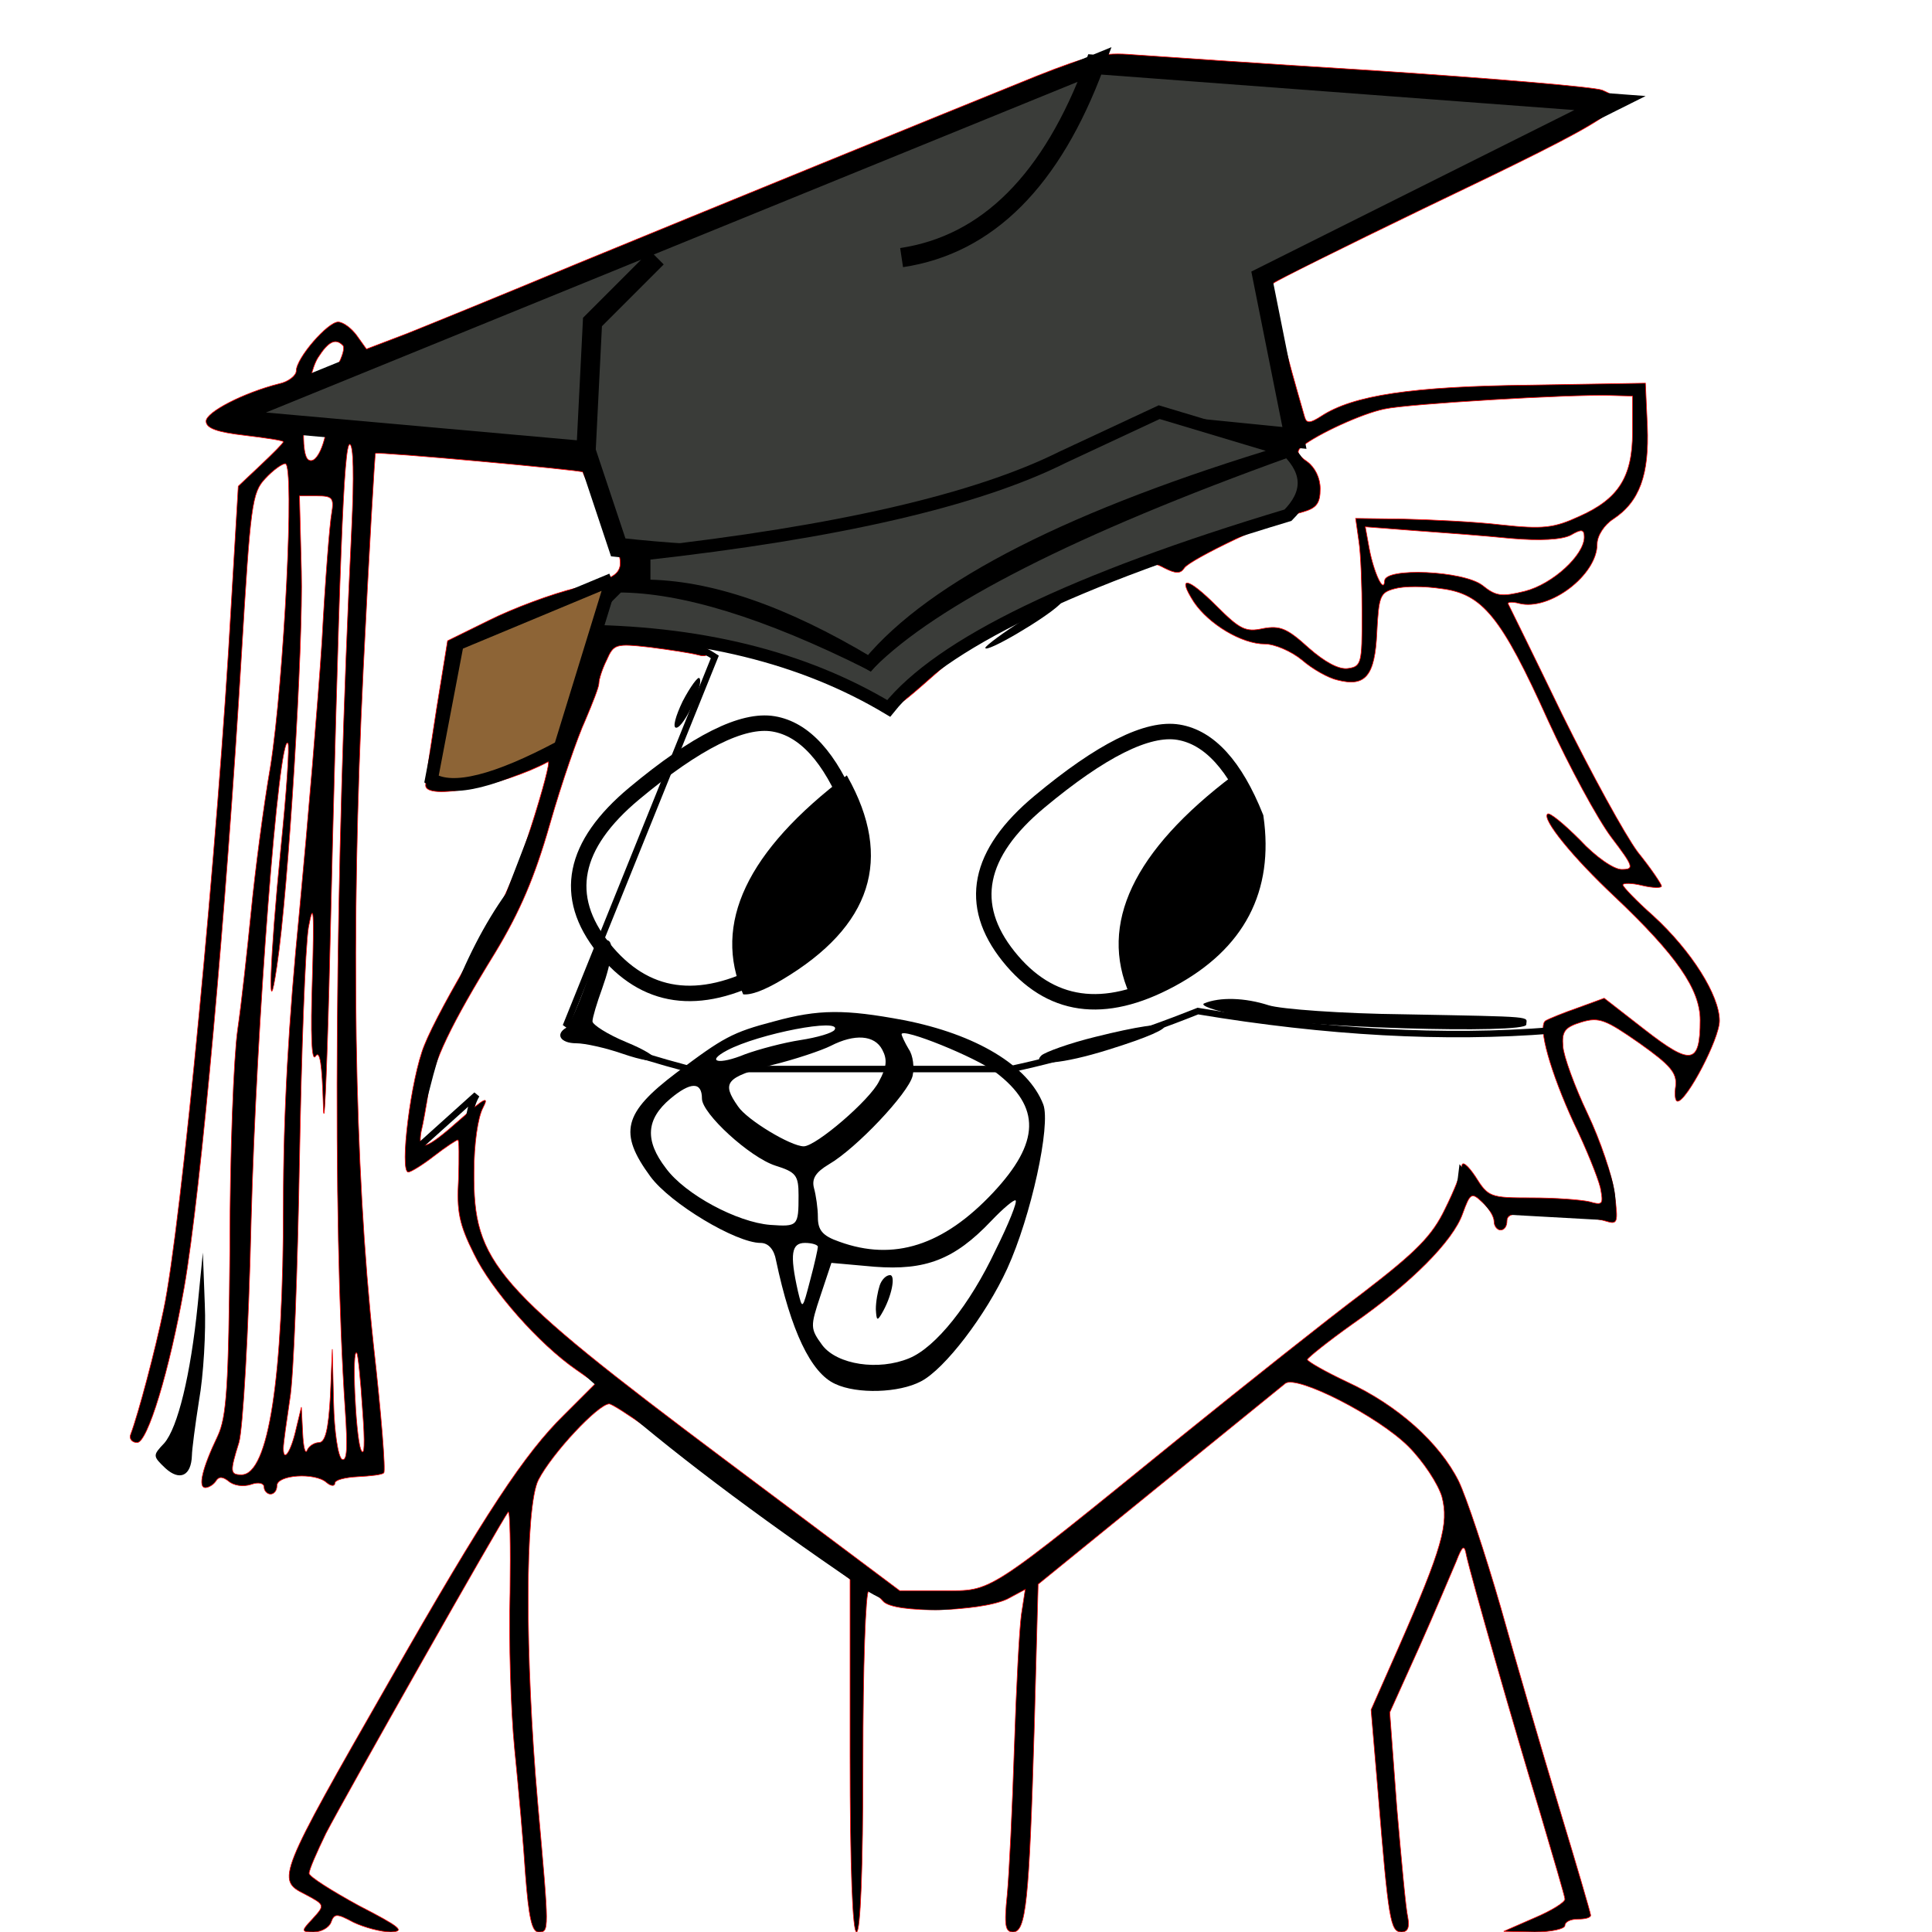
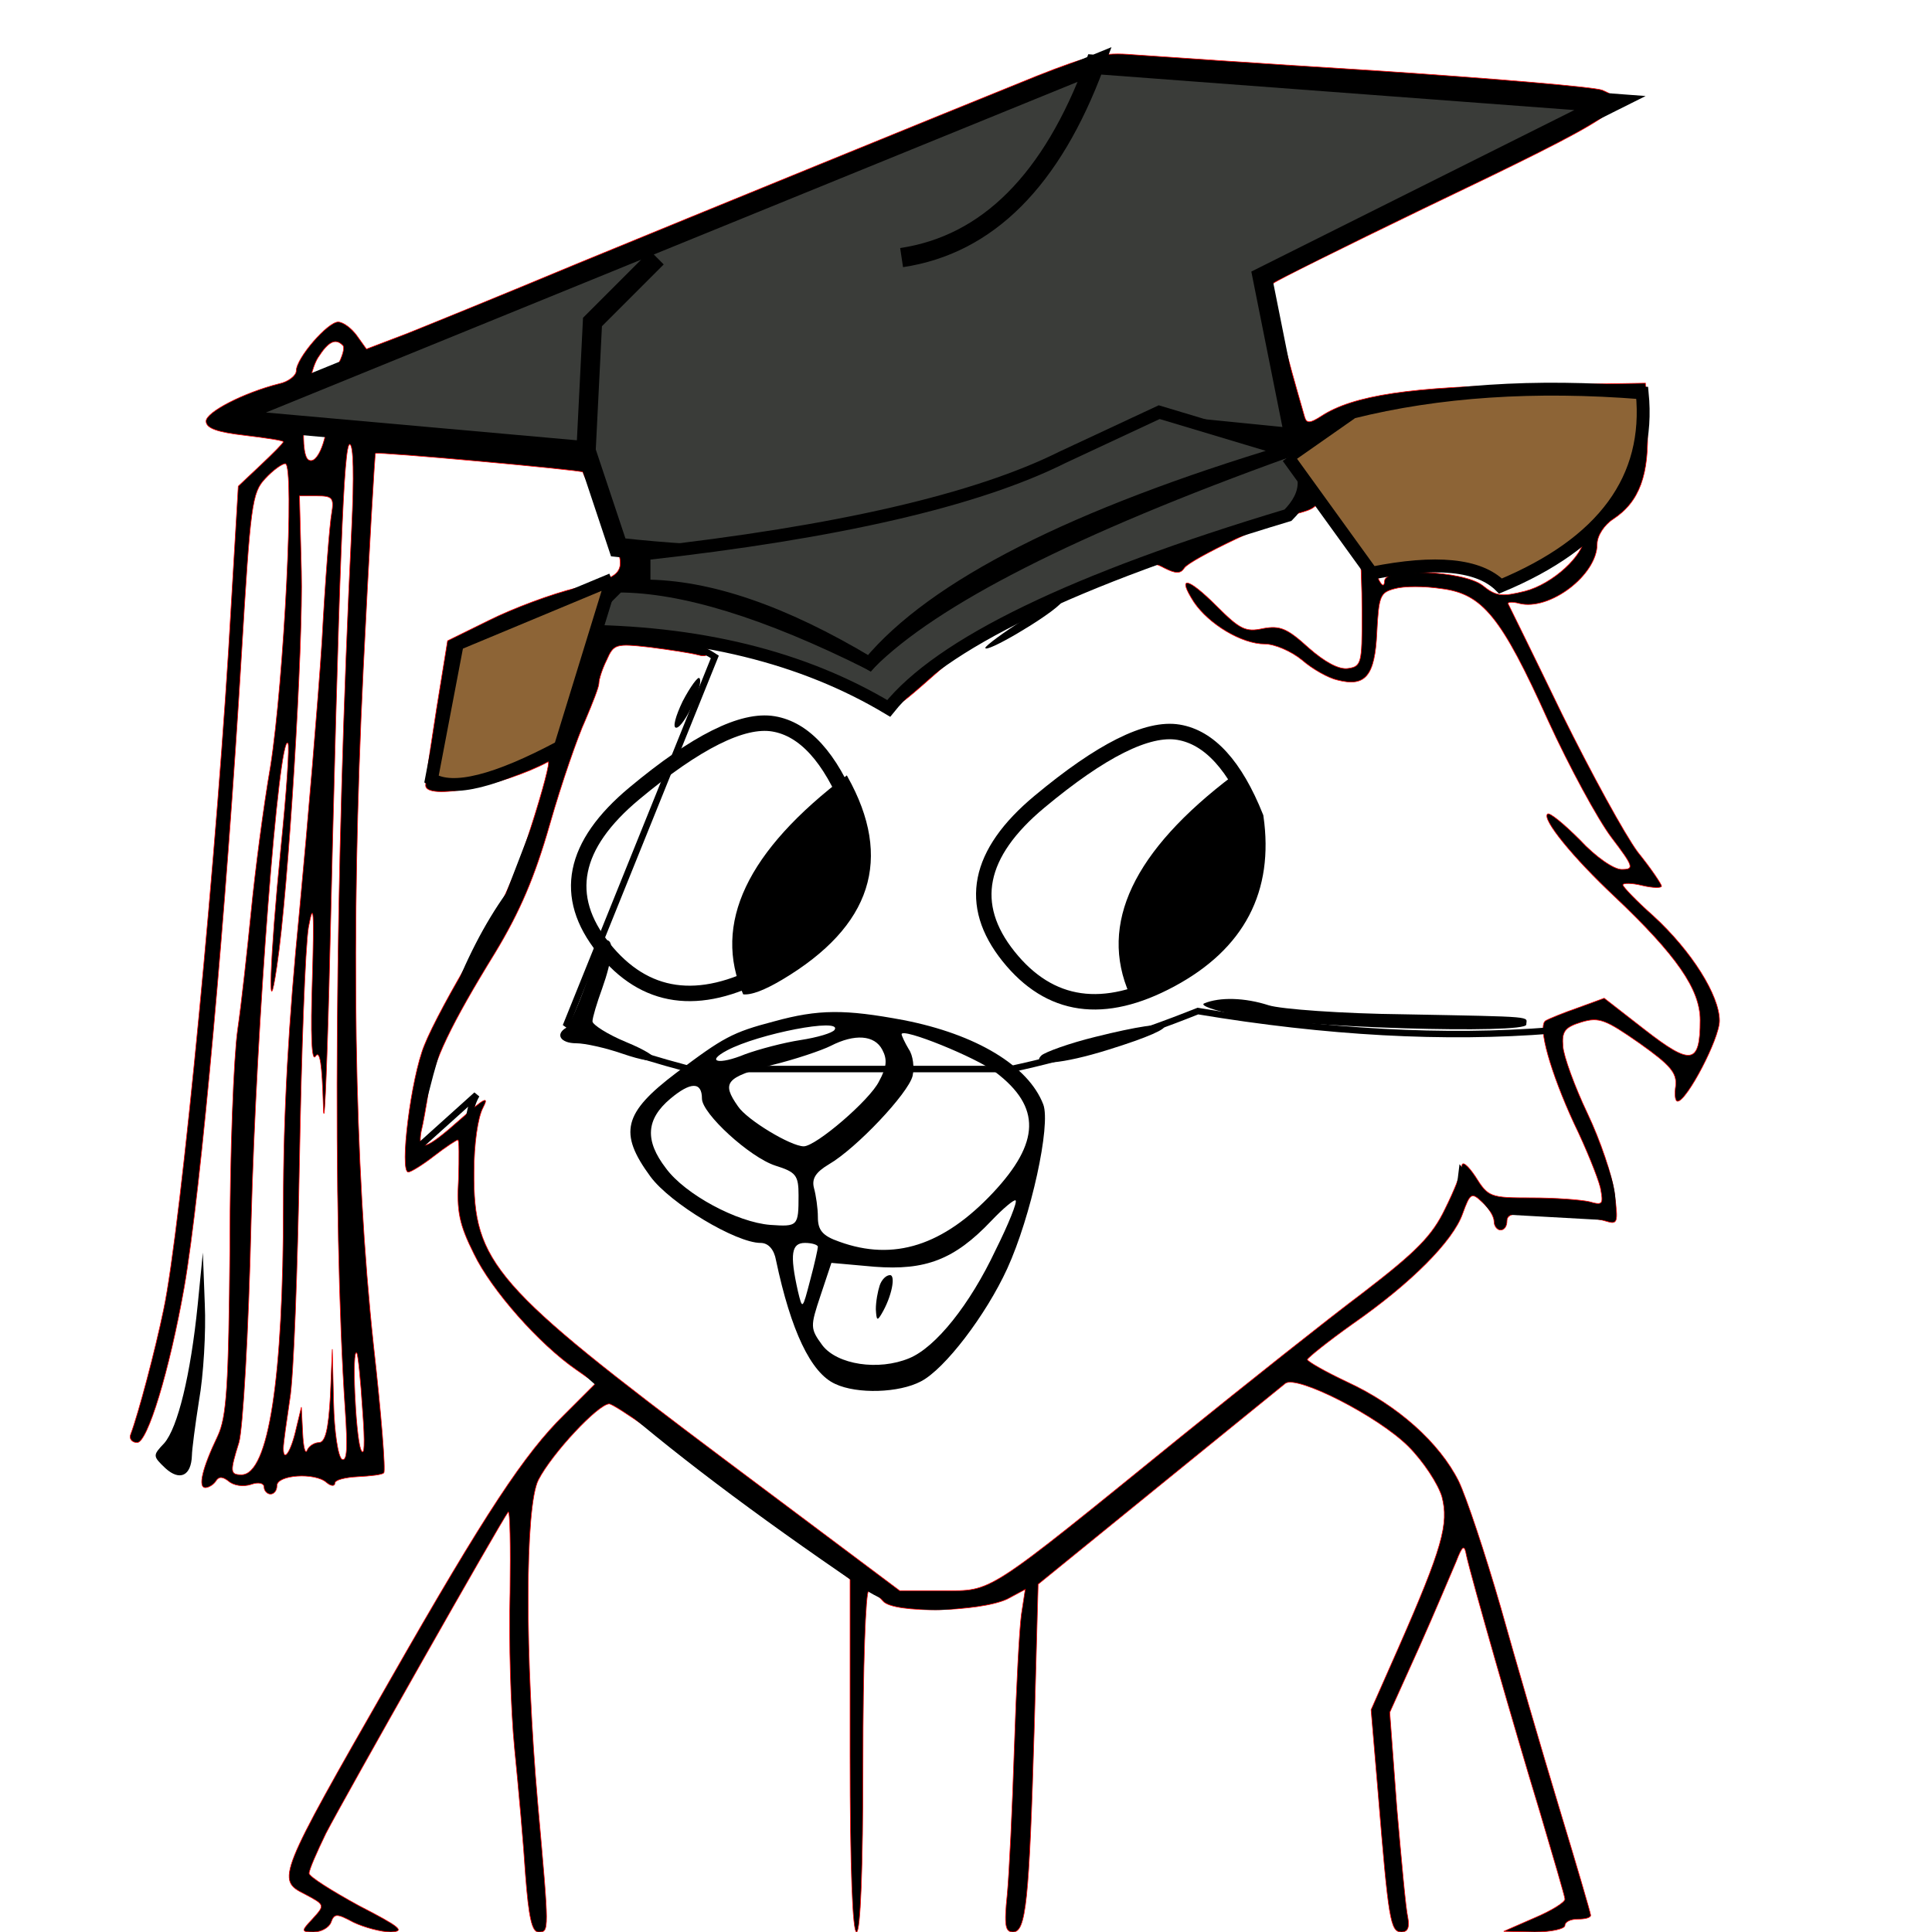
<svg xmlns="http://www.w3.org/2000/svg" version="1.0" width="300pt" height="300pt" viewBox="0 0 300 300" preserveAspectRatio="xMidYMid meet">
  <g transform="translate(0,300) scale(0.1,-0.1)" fill="#000000" stroke="none">
    <path stroke="red" d="M1610 2882 c-163 -66 -506 -206 -715 -292 -110 -46 -228 -94 -263 -108 l-63 -24 -15 21 c-8 11 -21 21 -29 21 -16 0 -65 -56 -65 -76 0 -7 -12 -17 -27 -20 -55 -14 -113 -44 -113 -58 0 -11 17 -17 60 -22 33 -4 60 -8 60 -10 0 -2 -16 -18 -35 -36 l-35 -33 -11 -185 c-20 -362 -78 -968 -105 -1094 -13 -63 -39 -161 -51 -193 -3 -7 2 -13 10 -13 16 0 50 111 73 241 26 150 65 583 89 983 14 232 16 251 37 273 12 13 26 23 31 23 15 0 -2 -337 -23 -470 -11 -63 -24 -164 -30 -225 -6 -60 -15 -143 -21 -184 -6 -41 -12 -192 -12 -335 -2 -221 -5 -266 -19 -296 -24 -50 -31 -80 -19 -80 5 0 13 5 16 10 5 8 11 7 20 0 8 -7 23 -9 35 -5 11 4 20 2 20 -4 0 -6 5 -11 10 -11 6 0 10 6 10 13 0 17 59 21 77 5 7 -6 13 -6 13 -1 0 5 16 9 36 10 19 1 38 3 40 6 3 3 -4 92 -16 198 -30 279 -36 638 -16 1048 9 184 18 336 19 337 3 3 321 -26 322 -29 0 -1 14 -31 30 -66 43 -91 42 -93 -40 -114 -38 -9 -99 -32 -135 -50 l-65 -32 -17 -105 c-9 -58 -17 -111 -17 -119 -2 -25 121 -1 190 36 4 2 -8 -44 -27 -103 -23 -73 -52 -136 -90 -197 -30 -49 -64 -112 -75 -140 -21 -51 -39 -197 -25 -197 4 0 22 11 40 25 18 14 35 25 37 25 2 0 2 -27 1 -61 -3 -50 1 -70 24 -116 27 -56 101 -140 159 -180 l30 -21 -49 -49 c-61 -60 -121 -150 -271 -413 -174 -304 -176 -309 -132 -331 32 -17 32 -17 12 -39 -18 -19 -17 -20 2 -20 12 0 24 7 27 15 5 14 9 14 35 0 17 -8 43 -15 58 -15 23 1 14 8 -50 41 -42 23 -77 45 -77 50 0 6 12 33 26 62 29 56 273 487 283 499 3 4 4 -52 3 -125 -2 -73 1 -181 7 -242 6 -60 14 -149 17 -197 5 -65 10 -88 20 -88 17 0 17 -2 -1 200 -20 228 -20 461 1 502 21 41 93 118 110 118 8 0 95 -61 194 -136 l180 -136 0 -274 c0 -176 4 -274 10 -274 6 0 10 95 10 265 0 146 4 265 9 265 5 0 14 -7 22 -16 16 -20 150 -17 193 3 l28 15 -6 -39 c-3 -21 -8 -114 -11 -208 -3 -93 -8 -196 -11 -227 -5 -48 -3 -58 9 -58 20 0 25 45 33 317 l6 223 187 152 c102 83 191 155 197 160 18 13 144 -51 191 -98 23 -23 46 -58 52 -78 11 -42 1 -79 -68 -236 l-42 -95 11 -130 c16 -196 19 -215 36 -215 10 0 13 7 10 23 -3 12 -10 89 -17 170 l-11 148 46 102 c25 56 50 116 57 132 10 26 13 27 16 10 8 -36 74 -267 114 -398 21 -71 39 -132 39 -136 0 -5 -21 -18 -47 -29 l-48 -21 48 -1 c26 0 47 5 47 10 0 6 9 10 20 10 11 0 20 2 20 6 0 3 -22 78 -49 167 -27 89 -68 230 -91 312 -24 83 -53 170 -65 195 -30 60 -95 118 -173 154 -34 16 -62 32 -62 35 1 3 32 28 70 55 92 64 156 129 171 171 12 33 14 34 31 18 10 -9 18 -22 18 -30 0 -7 5 -13 10 -13 6 0 10 6 10 14 0 12 13 14 67 11 36 -3 75 -7 86 -11 19 -6 20 -3 14 42 -3 27 -22 83 -42 125 -20 42 -37 89 -38 104 -2 24 3 30 29 38 27 8 37 4 90 -33 48 -34 58 -46 56 -66 -2 -13 -1 -24 3 -24 14 0 65 97 65 125 0 39 -43 108 -103 163 -26 23 -47 45 -47 48 0 3 14 3 30 -1 17 -4 30 -4 30 -1 0 3 -16 27 -37 53 -20 27 -72 122 -117 213 -44 91 -82 168 -84 172 -2 3 6 4 17 1 47 -12 121 44 121 92 0 13 11 30 25 39 41 27 56 69 53 144 l-3 67 -180 -3 c-183 -2 -274 -16 -323 -48 -17 -11 -23 -12 -26 -2 -2 7 -16 55 -30 107 -15 52 -24 97 -19 101 4 4 109 56 233 116 305 146 330 162 278 184 -13 5 -169 18 -348 30 -179 11 -350 23 -380 25 -47 4 -69 -1 -150 -33z m67 -84 c-56 -79 -81 -102 -187 -172 -47 -31 -81 -56 -76 -56 4 0 36 13 71 30 77 37 149 100 217 192 l52 70 65 -6 c37 -3 111 -9 166 -12 348 -23 439 -31 420 -39 -11 -4 -120 -57 -242 -116 -170 -82 -223 -112 -223 -126 0 -10 14 -63 30 -118 16 -55 30 -103 30 -107 0 -4 -51 -8 -112 -10 -113 -4 -113 -4 -283 -72 -154 -61 -183 -69 -305 -86 -74 -10 -172 -21 -217 -25 l-81 -7 -35 75 c-19 41 -38 77 -43 80 -5 3 -9 46 -8 96 l1 90 39 44 c21 24 55 51 74 59 19 9 172 71 340 138 168 68 314 129 324 136 35 24 30 6 -17 -58z m-747 -275 c-51 -45 -52 -47 -45 -89 3 -25 1 -61 -6 -85 l-13 -41 -60 5 c-34 4 -100 9 -148 13 l-88 7 0 28 c0 34 2 35 195 114 77 31 156 65 175 76 19 10 37 18 39 19 2 0 -20 -21 -49 -47z m-398 -59 c4 -3 0 -17 -8 -32 -8 -15 -14 -44 -14 -64 0 -48 -17 -91 -31 -82 -16 10 -5 128 15 159 16 25 27 30 38 19z m36 -48 c-12 -9 -18 -27 -18 -52 0 -22 -4 -34 -9 -28 -14 15 -1 82 18 87 26 7 27 7 9 -7z m1967 -87 c0 -70 -22 -104 -83 -131 -39 -18 -56 -20 -121 -13 -42 5 -110 8 -151 9 l-75 1 5 -35 c3 -19 5 -71 5 -115 0 -75 -1 -80 -22 -83 -14 -2 -36 10 -61 32 -33 30 -44 35 -71 30 -27 -6 -36 -1 -72 35 -45 45 -62 48 -35 6 23 -34 74 -65 110 -65 15 0 41 -11 58 -25 16 -14 41 -28 55 -31 43 -11 58 6 61 74 3 57 5 62 28 68 14 4 46 4 72 0 64 -8 93 -43 166 -205 33 -72 77 -153 98 -181 35 -46 36 -50 16 -50 -12 0 -40 19 -65 46 -25 25 -47 43 -50 40 -9 -8 40 -68 104 -128 96 -91 133 -144 133 -192 0 -69 -14 -71 -86 -15 l-63 49 -41 -15 c-23 -8 -45 -17 -50 -20 -13 -8 8 -81 44 -159 19 -39 37 -84 41 -100 5 -26 4 -28 -17 -22 -13 3 -53 6 -90 6 -64 0 -67 1 -87 33 -12 18 -21 25 -21 16 0 -8 -12 -38 -26 -66 -20 -42 -45 -67 -127 -130 -56 -42 -183 -143 -282 -223 -308 -250 -293 -240 -371 -240 l-67 0 -271 203 c-360 270 -391 306 -390 447 0 44 6 85 14 100 10 19 2 15 -35 -18 -54 -48 -67 -52 -61 -19 3 12 8 40 11 61 8 48 35 105 104 217 38 63 61 116 85 200 18 63 43 135 55 161 11 26 21 51 21 57 0 6 5 22 12 36 11 25 14 26 67 20 31 -4 64 -9 75 -12 11 -3 16 -1 12 5 -4 6 9 8 36 5 91 -10 140 -26 191 -64 58 -44 49 -46 139 33 71 61 213 149 224 138 5 -5 28 -1 54 11 37 17 48 18 68 7 18 -9 25 -9 31 0 8 13 142 77 184 87 21 6 27 13 27 36 0 17 -8 33 -20 42 -16 11 -18 16 -8 24 24 19 93 51 128 58 36 8 290 23 350 21 l35 -1 0 -56z m-1989 -151 c-26 -536 -30 -1071 -10 -1367 4 -59 3 -81 -5 -77 -6 4 -12 42 -13 89 l-2 82 -3 -72 c-3 -54 -8 -73 -18 -73 -7 0 -16 -6 -18 -12 -3 -7 -6 5 -7 27 l-2 40 -8 -33 c-8 -36 -20 -54 -20 -31 0 8 5 42 10 76 6 34 12 201 15 370 3 169 9 333 14 363 8 43 9 26 6 -80 -3 -88 -1 -130 5 -120 7 10 10 -13 12 -75 1 -49 5 34 9 185 16 672 23 840 32 840 6 0 7 -49 3 -132z m1441 115 c-4 -3 -49 -17 -99 -30 -125 -31 -370 -153 -460 -227 l-67 -56 -33 20 c-44 25 -191 67 -267 76 -42 4 -61 11 -61 20 0 10 14 14 48 14 26 0 126 11 222 24 161 22 186 28 318 80 78 30 155 62 170 70 19 11 59 15 131 16 57 0 101 -3 98 -7z m30 -56 c-3 -8 -18 -18 -34 -21 -15 -4 -57 -21 -92 -38 -41 -19 -66 -27 -73 -20 -6 6 -30 -1 -69 -19 -65 -32 -73 -34 -64 -19 25 41 -183 -82 -267 -158 -37 -34 -58 -38 -41 -9 48 84 406 266 608 309 25 6 39 -6 32 -25z m-1502 -34 c-3 -16 -10 -104 -15 -198 -6 -93 -22 -282 -35 -420 -17 -172 -25 -314 -25 -455 0 -270 -23 -420 -65 -420 -18 0 -18 5 -4 50 6 20 15 169 19 345 8 305 43 756 57 741 3 -2 -2 -76 -11 -164 -17 -171 -21 -285 -6 -182 18 119 41 501 38 613 l-3 117 27 0 c24 0 27 -3 23 -27z m1831 -39 c46 -4 79 -2 93 5 17 10 21 9 21 -3 0 -28 -49 -73 -92 -84 -36 -9 -45 -8 -66 9 -30 23 -152 28 -152 7 -1 -21 -17 13 -24 51 l-6 33 78 -6 c42 -3 109 -8 148 -12z m-1428 -111 c-42 -17 -54 -53 -18 -53 11 0 20 -2 20 -4 0 -11 -45 -123 -54 -135 -27 -35 -177 -81 -176 -53 1 4 6 45 13 92 12 80 15 85 46 104 48 28 151 65 181 65 21 0 19 -2 -12 -16z m182 -8 c134 -28 218 -56 242 -83 23 -25 14 -23 -32 8 -45 30 -163 52 -290 54 -120 1 -134 6 -70 24 50 14 66 14 150 -3z m-537 -1235 c4 -52 3 -75 -3 -60 -8 24 -14 158 -6 149 2 -2 6 -42 9 -89z" />
    <path d="M1593 2040 c-35 -22 -63 -43 -63 -46 0 -9 92 45 115 67 29 28 17 23 -52 -21z" />
    <path d="M1060 1911 c-11 -23 -16 -41 -10 -41 12 0 44 69 36 77 -2 3 -14 -13 -26 -36z" />
    <g id="right_eye">
      <path stroke="black" stroke-width="24" fill="none" d="M 1950 1731 q -48 120 -120 132 t -216 -108 t -48 -240 t 252 -36 t 132 252 z" />
      <path d="M 1915 1796 Q 1682 1620 1754 1456 Q 1773 1454 1815 1479 Q 2023 1603 1916 1794 z" />
    </g>
    <g id="left_eye">
      <path stroke="black" stroke-width="24" fill="none" d="M 1321 1744 q -48 120 -120 132 t -216 -108 t -48 -240 t 252 -36 t 132 252 z" />
      <path d="M 1315 1796 q -233 -176 -161 -340 q 19 -2 61 23 q 208 124 101 315 z" />
    </g>
    <path d="M911 1475 c-13 -36 -27 -68 -32 -71 -17 -10 -9 -24 16 -24 13 0 45 -7 71 -16 64 -22 69 -8 6 18 -29 12 -52 27 -52 32 0 6 7 29 15 51 16 45 19 75 7 75 -5 0 -19 -29 -31 -65z" />
    <path d="M1870 1442 c-8 -3 17 -12 55 -19 91 -19 445 -29 445 -14 0 13 20 12 -190 16 -96 1 -191 8 -210 14 -37 12 -76 13 -100 3z" />
    <path d="M1202 1414 c-65 -17 -79 -25 -152 -80 -82 -62 -90 -93 -40 -161 31 -42 133 -103 171 -103 12 0 21 -10 24 -27 23 -109 54 -175 92 -192 34 -16 99 -14 133 4 37 19 101 103 134 175 37 81 68 223 56 255 -23 60 -104 109 -217 131 -91 17 -132 17 -201 -2z m94 -13 c-3 -5 -27 -12 -53 -16 -26 -4 -64 -14 -86 -22 -41 -17 -62 -12 -28 6 49 26 179 51 167 32z m250 -66 c71 -54 69 -109 -4 -187 -77 -82 -154 -107 -239 -76 -26 9 -33 18 -33 38 0 14 -3 34 -6 45 -4 15 3 25 23 37 43 25 123 110 130 137 3 13 1 32 -6 42 -6 10 -11 21 -11 23 0 11 116 -36 146 -59z m-176 35 c8 -15 7 -27 -5 -49 -14 -29 -98 -101 -117 -101 -20 0 -88 41 -102 62 -26 37 -19 45 52 64 37 9 78 23 92 30 37 19 68 17 80 -6z m-280 -76 c0 -23 74 -91 114 -104 32 -10 36 -15 36 -46 0 -48 -1 -49 -44 -46 -51 4 -132 47 -162 88 -33 43 -31 76 7 108 31 26 49 27 49 0z m456 -235 c-40 -85 -93 -151 -134 -168 -48 -20 -112 -10 -135 20 -19 26 -19 29 -3 77 l17 51 67 -6 c79 -6 124 11 181 71 19 20 36 34 38 32 3 -2 -11 -37 -31 -77z m-276 5 c0 -3 -5 -26 -12 -52 -12 -46 -12 -46 -19 -17 -13 58 -10 75 11 75 11 0 20 -3 20 -6z" />
    <path d="M1366 1004 c-3 -9 -6 -25 -6 -37 1 -17 2 -19 9 -7 16 27 22 60 13 60 -6 0 -13 -7 -16 -16z" />
    <path d="M1701 1390 c-41 -10 -79 -24 -84 -29 -18 -18 34 -13 104 9 126 39 112 53 -20 20z" />
    <path d="M307 974 c-11 -109 -31 -191 -52 -215 -18 -19 -18 -20 2 -39 22 -20 40 -12 41 20 0 8 5 47 11 85 7 39 11 107 9 150 l-3 80 -8 -81z" />
  </g>
  <g id="hat">
    <path id="outer_shape" stroke-width="3" stroke="black" fill="#3A3C39" d="M35 65 l 135 -55 q -10 27 -30 30 q 20 -3 30 -30 l 80 6 l -54 27 l 5 25 l -20 -2 l -20 9 q -20 15 -65 10 l -5 -15 l 1 -20 l 10 -10 l -10 10 l -1 20 L35 65z" />
    <path id="lower_thing_2" stroke="black" stroke-width="2" fill="#3A3C39" d="M200 70 q 5 5 0 10 q -50 15 -62 30 q -20 -12 -49 -12 l 7 -7 q 15 0 39 12 q 15 -15 65 -33" />
    <path id="lower_thing" stroke="black" stroke-width="2" fill="#3A3C39" d="M200 70 q -50 15 -65 33 q -20 -12 -35 -12 l 0 -5 q 45 -5 65 -15 l 15 -7 L 200 70" />
  </g>
  <g id="head">
    <path id="outer_bottom" stroke-width="1" stroke="black" fill="none" d="M94 100 l -15 39 q -10 14 -15 40 l 10 -9 q -3 5 0 23 q 10 19 60 53 q 10 7 25 0 q 50 -40 60 -50 q 7 -5 8 -14 l 5 6 l 18 1 q 2 -5 -7 -20 l -2 -9 q -25 2 -55 -3 q -15 6 -29 9 l -50 0 q -15 -4 -19 -7 l 23 -57 Q 105 98 94 100" />
    <path id="left_ear" stroke-width="2" stroke="black" fill="#8D6436" d="M95 90 l -24 10 l -4 21 q 5 3 20 -5 L 95 90" />
+     <path id="right_ear" stroke-width="2" stroke="black" fill="#8D6436" d="M200 71 l 10 -7 q 20 -5 45 -3 q 2 20 -22 30 q -5 -5 -20 -2 L 200 71" />
  </g>
</svg>
